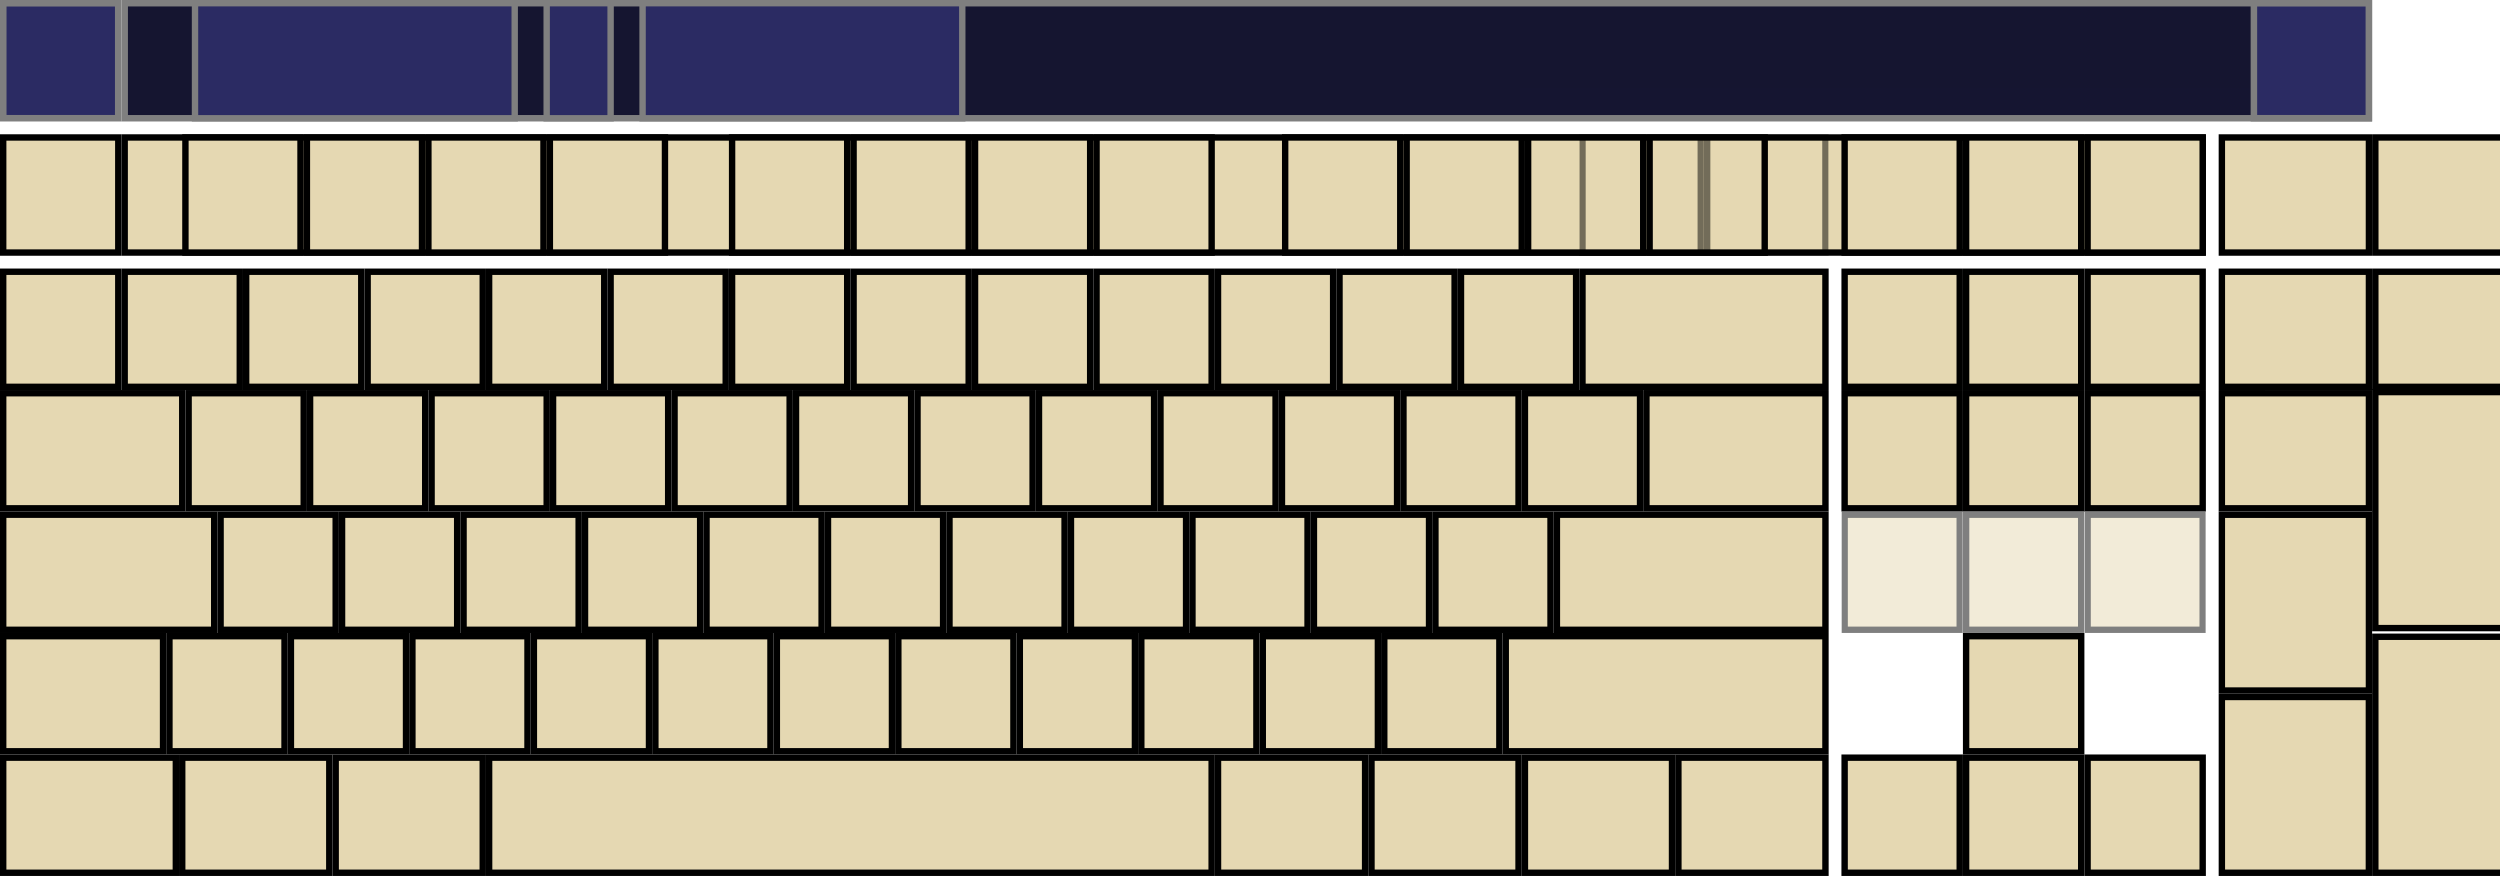
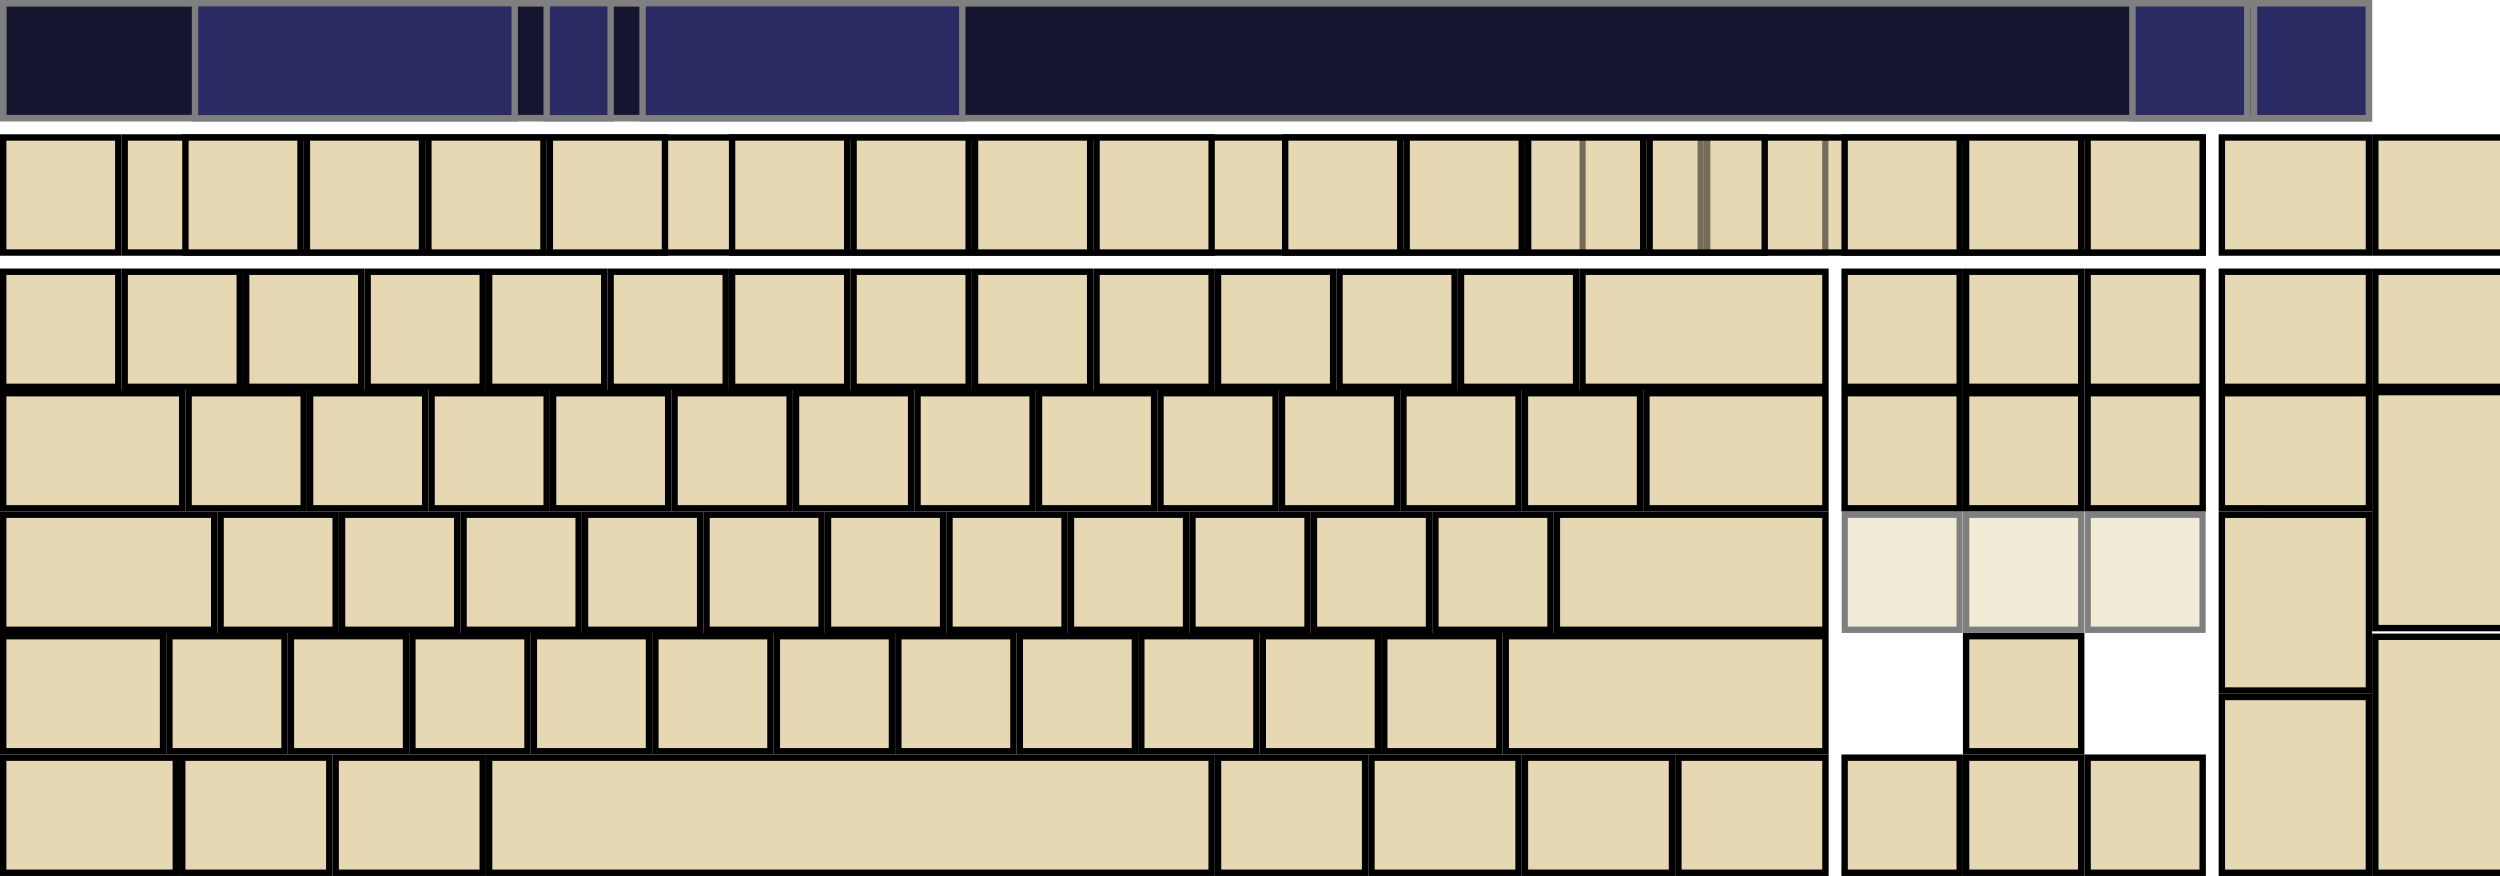
<svg xmlns="http://www.w3.org/2000/svg" id="full-alpha" height="137" width="391" version="1.0" enable-background="new">
  <defs id="defs4958">
    <filter id="filter3145">
      <feBlend id="feBlend3147" in2="BackgroundImage" mode="darken" />
    </filter>
  </defs>
-   <rect id="wordlist" height="17.992" width="350.992" y="0.504" x="19.504" style="fill:#151530;stroke:#7f7f7f;stroke-width:1.008" />
+   <rect id="wordlist" height="17.965" width="369.965" y="0.517" x="0.517" style="fill:#151530;stroke:#7f7f7f;stroke-width:1.035" />
  <rect id="inputline" style="stroke:#000;fill:#e5d8b2" height="18" width="325.0" y="21.5" x="19.5" />
  <rect id="RALT" height="18" width="23" stroke="#000" y="118.5" x="190.5" fill="#e5d8b2" />
  <rect id="AB01" height="18" width="18" stroke="#000" y="99.5" x="45.5" fill="#e5d8b2" />
  <rect id="AE02" height="18" width="18" stroke="#000" y="42.5" x="38.5" fill="#e5d8b2" />
  <rect id="AE03" height="18" width="18" stroke="#000" y="42.5" x="57.5" fill="#e5d8b2" />
  <rect id="AD09" height="18" width="18" stroke="#000" y="61.5" x="181.5" fill="#e5d8b2" />
  <rect id="AE01" height="18" width="18" stroke="#000" y="42.5" x="19.5" fill="#e5d8b2" />
  <rect id="AE06" height="18" width="18" stroke="#000" y="42.5" x="114.5" fill="#e5d8b2" />
  <rect id="AE07" height="18" width="18" stroke="#000" y="42.5" x="133.5" fill="#e5d8b2" />
  <rect id="AE04" height="18" width="18" stroke="#000" y="42.5" x="76.5" fill="#e5d8b2" />
  <rect id="AE05" height="18" width="18" stroke="#000" y="42.5" x="95.5" fill="#e5d8b2" />
  <rect id="AD03" height="18" width="18" stroke="#000" y="61.5" x="67.5" fill="#e5d8b2" />
  <rect id="AD02" height="18" width="18" stroke="#000" y="61.5" x="48.5" fill="#e5d8b2" />
  <rect id="AD01" height="18" width="18" stroke="#000" y="61.5" x="29.5" fill="#e5d8b2" />
  <rect id="AE09" height="18" width="18" stroke="#000" y="42.5" x="171.5" fill="#e5d8b2" />
  <rect id="AD07" height="18" width="18" stroke="#000" y="61.5" x="143.5" fill="#e5d8b2" />
  <rect id="AD06" height="18" width="18" stroke="#000" y="61.5" x="124.5" fill="#e5d8b2" />
  <rect id="AD05" height="18" width="18" stroke="#000" y="61.5" x="105.5" fill="#e5d8b2" />
  <rect id="AD04" height="18" width="18" stroke="#000" y="61.5" x="86.5" fill="#e5d8b2" />
  <rect id="AB10" height="18" width="18" stroke="#000" y="99.5" x="216.5" fill="#e5d8b2" />
  <rect id="AC11" height="18" width="18" stroke="#000" y="80.5" x="224.5" fill="#e5d8b2" />
  <rect id="AC10" height="18" width="18" stroke="#000" y="80.5" x="205.5" fill="#e5d8b2" />
  <rect id="RCTL" height="18" width="23" stroke="#000" y="118.5" x="262.5" fill="#e5d8b2" />
  <rect id="LCTL" height="18" width="27" stroke="#000" y="118.5" x=".5" fill="#e5d8b2" />
  <rect id="TAB" height="18" width="28" stroke="#000" y="61.5" x=".5" fill="#e5d8b2" />
  <rect id="LALT" height="18" width="23" stroke="#000" y="118.5" x="52.5" fill="#e5d8b2" />
  <rect id="TLDE" height="18" width="18" stroke="#000" y="42.5" x=".5" fill="#e5d8b2" />
  <rect id="LSGT" height="18" width="18" stroke="#000" y="99.5" x="26.5" fill="#e5d8b2" />
  <rect id="LFSH" height="18" width="25" stroke="#000" y="99.5" x=".5" fill="#e5d8b2" />
  <rect id="BKSP" height="18" width="38" stroke="#000" y="42.5" x="247.5" fill="#e5d8b2" />
  <rect id="CAPS" height="18" width="33" stroke="#000" y="80.5" x=".5" fill="#e5d8b2" />
  <rect id="BKSL" height="18" width="28" stroke="#000" y="61.5" x="257.5" fill="#e5d8b2" />
  <rect id="RTRN" height="18" width="42" stroke="#000" y="80.5" x="243.5" fill="#e5d8b2" />
  <rect id="MENU" height="18" width="23" stroke="#000" y="118.5" x="238.5" fill="#e5d8b2" />
  <rect id="AD10" height="18" width="18" stroke="#000" y="61.5" x="200.5" fill="#e5d8b2" />
  <rect id="AD11" height="18" width="18" stroke="#000" y="61.5" x="219.5" fill="#e5d8b2" />
  <rect id="AD12" height="18" width="18" stroke="#000" y="61.5" x="238.5" fill="#e5d8b2" />
  <rect id="AB08" height="18" width="18" stroke="#000" y="99.5" x="178.5" fill="#e5d8b2" />
  <rect id="AE11" height="18" width="18" stroke="#000" y="42.5" x="209.5" fill="#e5d8b2" />
  <rect id="AE10" height="18" width="18" stroke="#000" y="42.5" x="190.5" fill="#e5d8b2" />
  <rect id="AE12" height="18" width="18" stroke="#000" y="42.5" x="228.5" fill="#e5d8b2" />
  <rect id="AC04" height="18" width="18" stroke="#000" y="80.5" x="91.5" fill="#e5d8b2" />
  <rect id="AC05" height="18" width="18" stroke="#000" y="80.5" x="110.5" fill="#e5d8b2" />
  <rect id="AC06" height="18" width="18" stroke="#000" y="80.5" x="129.5" fill="#e5d8b2" />
  <rect id="AC07" height="18" width="18" stroke="#000" y="80.5" x="148.5" fill="#e5d8b2" />
  <rect id="AB09" height="18" width="18" stroke="#000" y="99.5" x="197.5" fill="#e5d8b2" />
  <rect id="AC01" height="18" width="18" stroke="#000" y="80.5" x="34.5" fill="#e5d8b2" />
  <rect id="AC02" height="18" width="18" stroke="#000" y="80.5" x="53.5" fill="#e5d8b2" />
  <rect id="AC03" height="18" width="18" stroke="#000" y="80.5" x="72.5" fill="#e5d8b2" />
  <rect id="AB05" height="18" width="18" stroke="#000" y="99.5" x="121.5" fill="#e5d8b2" />
  <rect id="AB04" height="18" width="18" stroke="#000" y="99.5" x="102.5" fill="#e5d8b2" />
  <rect id="AE08" height="18" width="18" stroke="#000" y="42.5" x="152.5" fill="#e5d8b2" />
  <rect id="AB06" height="18" width="18" stroke="#000" y="99.5" x="140.5" fill="#e5d8b2" />
  <rect id="AC08" height="18" width="18" stroke="#000" y="80.5" x="167.5" fill="#e5d8b2" />
  <rect id="AC09" height="18" width="18" stroke="#000" y="80.5" x="186.5" fill="#e5d8b2" />
  <rect id="AB03" height="18" width="18" stroke="#000" y="99.5" x="83.5" fill="#e5d8b2" />
  <rect id="AB02" height="18" width="18" stroke="#000" y="99.5" x="64.5" fill="#e5d8b2" />
  <rect id="AD08" height="18" width="18" stroke="#000" y="61.5" x="162.5" fill="#e5d8b2" />
  <rect id="RWIN" height="18" width="23" stroke="#000" y="118.5" x="214.5" fill="#e5d8b2" />
  <rect id="SPCE" height="18" width="113" stroke="#000" y="118.5" x="76.5" fill="#e5d8b2" />
  <rect id="RTSH" height="18" width="50" stroke="#000" y="99.5" x="235.5" fill="#e5d8b2" />
  <rect id="LWIN" height="18" width="23" stroke="#000" y="118.5" x="28.5" fill="#e5d8b2" />
  <rect id="AB07" height="18" width="18" stroke="#000" y="99.5" x="159.5" fill="#e5d8b2" />
  <rect id="INS" height="18" width="18" stroke="#000" y="42.5" x="288.5" fill="#e5d8b2" />
  <rect id="HOME" height="18" width="18" stroke="#000" y="42.5" x="307.5" fill="#e5d8b2" />
  <rect id="DELE" height="18" width="18" stroke="#000" y="61.5" x="288.5" fill="#e5d8b2" />
  <rect id="END" height="18" width="18" stroke="#000" y="61.5" x="307.5" fill="#e5d8b2" />
  <rect id="PGUP" height="18" width="18" stroke="#000" y="42.5" x="326.5" fill="#e5d8b2" />
  <rect id="PGDN" height="18" width="18" stroke="#000" y="61.5" x="326.5" fill="#e5d8b2" />
  <rect id="UP" height="18" width="18" stroke="#000" y="99.5" x="307.5" fill="#e5d8b2" />
  <rect id="DOWN" height="18" width="18" stroke="#000" y="118.5" x="307.5" fill="#e5d8b2" />
  <rect id="LEFT" height="18" width="18" stroke="#000" y="118.5" x="288.5" fill="#e5d8b2" />
  <rect id="RGHT" height="18" width="18" stroke="#000" y="118.5" x="326.5" fill="#e5d8b2" />
  <rect id="F10" style="stroke:#000;fill:#e5d8b2" height="18" width="18" y="21.5" x="220" />
  <rect id="F3" style="stroke:#000;fill:#e5d8b2" height="18" width="18" y="21.5" x="67" />
  <rect id="F2" style="stroke:#000;fill:#e5d8b2" height="18" width="18" y="21.5" x="48" />
  <rect id="ESC" height="18" width="18" stroke="#000" y="21.5" x=".5" fill="#e5d8b2" />
  <rect id="F12" style="stroke:#000;fill:#e5d8b2" height="18" width="18" y="21.5" x="258" />
  <rect id="F11" style="stroke:#000;fill:#e5d8b2" height="18" width="18" y="21.5" x="239" />
  <rect id="F9" style="stroke:#000;fill:#e5d8b2" height="18" width="18" y="21.5" x="201" />
  <rect id="F6" style="stroke:#000;fill:#e5d8b2" height="18" width="18" y="21.5" x="133.5" />
  <rect id="F7" style="stroke:#000;fill:#e5d8b2" height="18" width="18" y="21.5" x="152.5" />
  <rect id="F1" style="stroke:#000;fill:#e5d8b2" height="18" width="18" y="21.5" x="29" />
  <rect id="F4" style="stroke:#000;fill:#e5d8b2" height="18" width="18" y="21.5" x="86" />
  <rect id="F8" style="stroke:#000;fill:#e5d8b2" height="18" width="18" y="21.5" x="171.5" />
  <rect id="F5" style="stroke:#000;fill:#e5d8b2" height="18" width="18" y="21.5" x="114.5" />
  <rect id="Prnt" height="18" width="18" stroke="#000" y="21.5" x="288.5" fill="#e5d8b2" />
  <rect id="Scroll" height="18" width="18" stroke="#000" y="21.5" x="307.5" fill="#e5d8b2" />
  <rect id="Pause" height="18" width="18" stroke="#000" y="21.5" x="326.5" fill="#e5d8b2" />
  <rect id="hide" height="18" width="23" y="21.5" x="347.5" style="fill:#e5d8b2;stroke:#000000" />
  <rect id="move" height="18" width="23" y="42.5" x="347.5" style="fill:#e5d8b2;stroke:#000000" />
  <rect id="showclick" height="18" width="23" y="61.5" x="347.5" style="fill:#e5d8b2;stroke:#000000" />
  <rect id="layer0" style="fill:#e5d8b2;stroke:#000000;stroke-width:1" height="27.491" width="23" y="80.509" x="347.5" />
  <rect id="layer1" style="fill:#e5d8b2;stroke:#000000;stroke-width:1" height="27.491" width="22.991" y="109.009" x="347.5" />
  <g id="click_helper_group" style="opacity:.5;filter:url(#filter3145)">
    <rect id="middleclick" style="stroke:#000;fill:#e5d8b2" height="18" width="18.5" y="21.5" x="247.5" />
    <rect id="secondaryclick" style="stroke:#000;fill:#e5d8b2" height="18" width="18.5" y="21.5" x="267" />
    <rect id="doubleclick" style="stroke:#000;fill:#e5d8b2" height="18" width="18" y="80.5" x="288.5" />
    <rect id="dragclick" style="stroke:#000;fill:#e5d8b2" height="18" width="18" y="80.5" x="307.5" />
    <rect id="hoverclick" style="stroke:#000;fill:#e5d8b2" height="18" width="18" y="80.5" x="326.5" />
  </g>
  <rect id="prediction" height="18" width="50" y="0.5" x="30.5" style="color:#000000;fill:#2b2b63;fill-opacity:1;fill-rule:nonzero;stroke:#7f7f7f;stroke-width:1;stroke-linecap:butt;stroke-linejoin:miter;stroke-miterlimit:4;stroke-opacity:1;stroke-dasharray:none;stroke-dashoffset:0;marker:none;visibility:visible;display:inline;overflow:visible;enable-background:accumulate" />
  <rect id="correction" height="18" width="50" y="0.5" x="100.5" style="color:#000000;fill:#2b2b63;fill-opacity:1;fill-rule:nonzero;stroke:#7f7f7f;stroke-width:1;stroke-linecap:butt;stroke-linejoin:miter;stroke-miterlimit:4;stroke-opacity:1;stroke-dasharray:none;stroke-dashoffset:0;marker:none;visibility:visible;display:inline;overflow:visible;enable-background:accumulate" />
  <rect id="expand-corrections" height="18" width="10" y="0.5" x="85.5" style="fill:#2b2b63;stroke:#7f7f7f" />
  <rect style="fill:#2b2b63;stroke:#7f7f7f;stroke-width:1.02" x="352.51" y="0.51" width="17.98" height="17.98" id="hide.wordlist" />
  <rect id="move.wordlist" height="18" width="23" y="21.5" x="371.5" style="fill:#e5d8b2;stroke:#000000" />
  <rect id="showclick.wordlist" height="18" width="23" y="42.5" x="371.5" style="fill:#e5d8b2;stroke:#000000" />
  <rect x="371.5" y="61.324" width="23" height="36.91" style="fill:#e5d8b2;stroke:#000000;stroke-width:1" id="layer0.wordlist" />
  <rect x="371.5" y="99.59" width="23" height="36.91" style="fill:#e5d8b2;stroke:#000000;stroke-width:1" id="layer1.wordlist" />
-   <rect id="language.wordlist" height="17.98" width="17.98" y="0.51" x="0.51" style="fill:#2b2b63;stroke:#7f7f7f;stroke-width:1.02" />
+   <rect id="language.wordlist" height="17.98" width="17.98" y="0.51" x="333.51" style="fill:#2b2b63;stroke:#7f7f7f;stroke-width:1.02" />
</svg>
